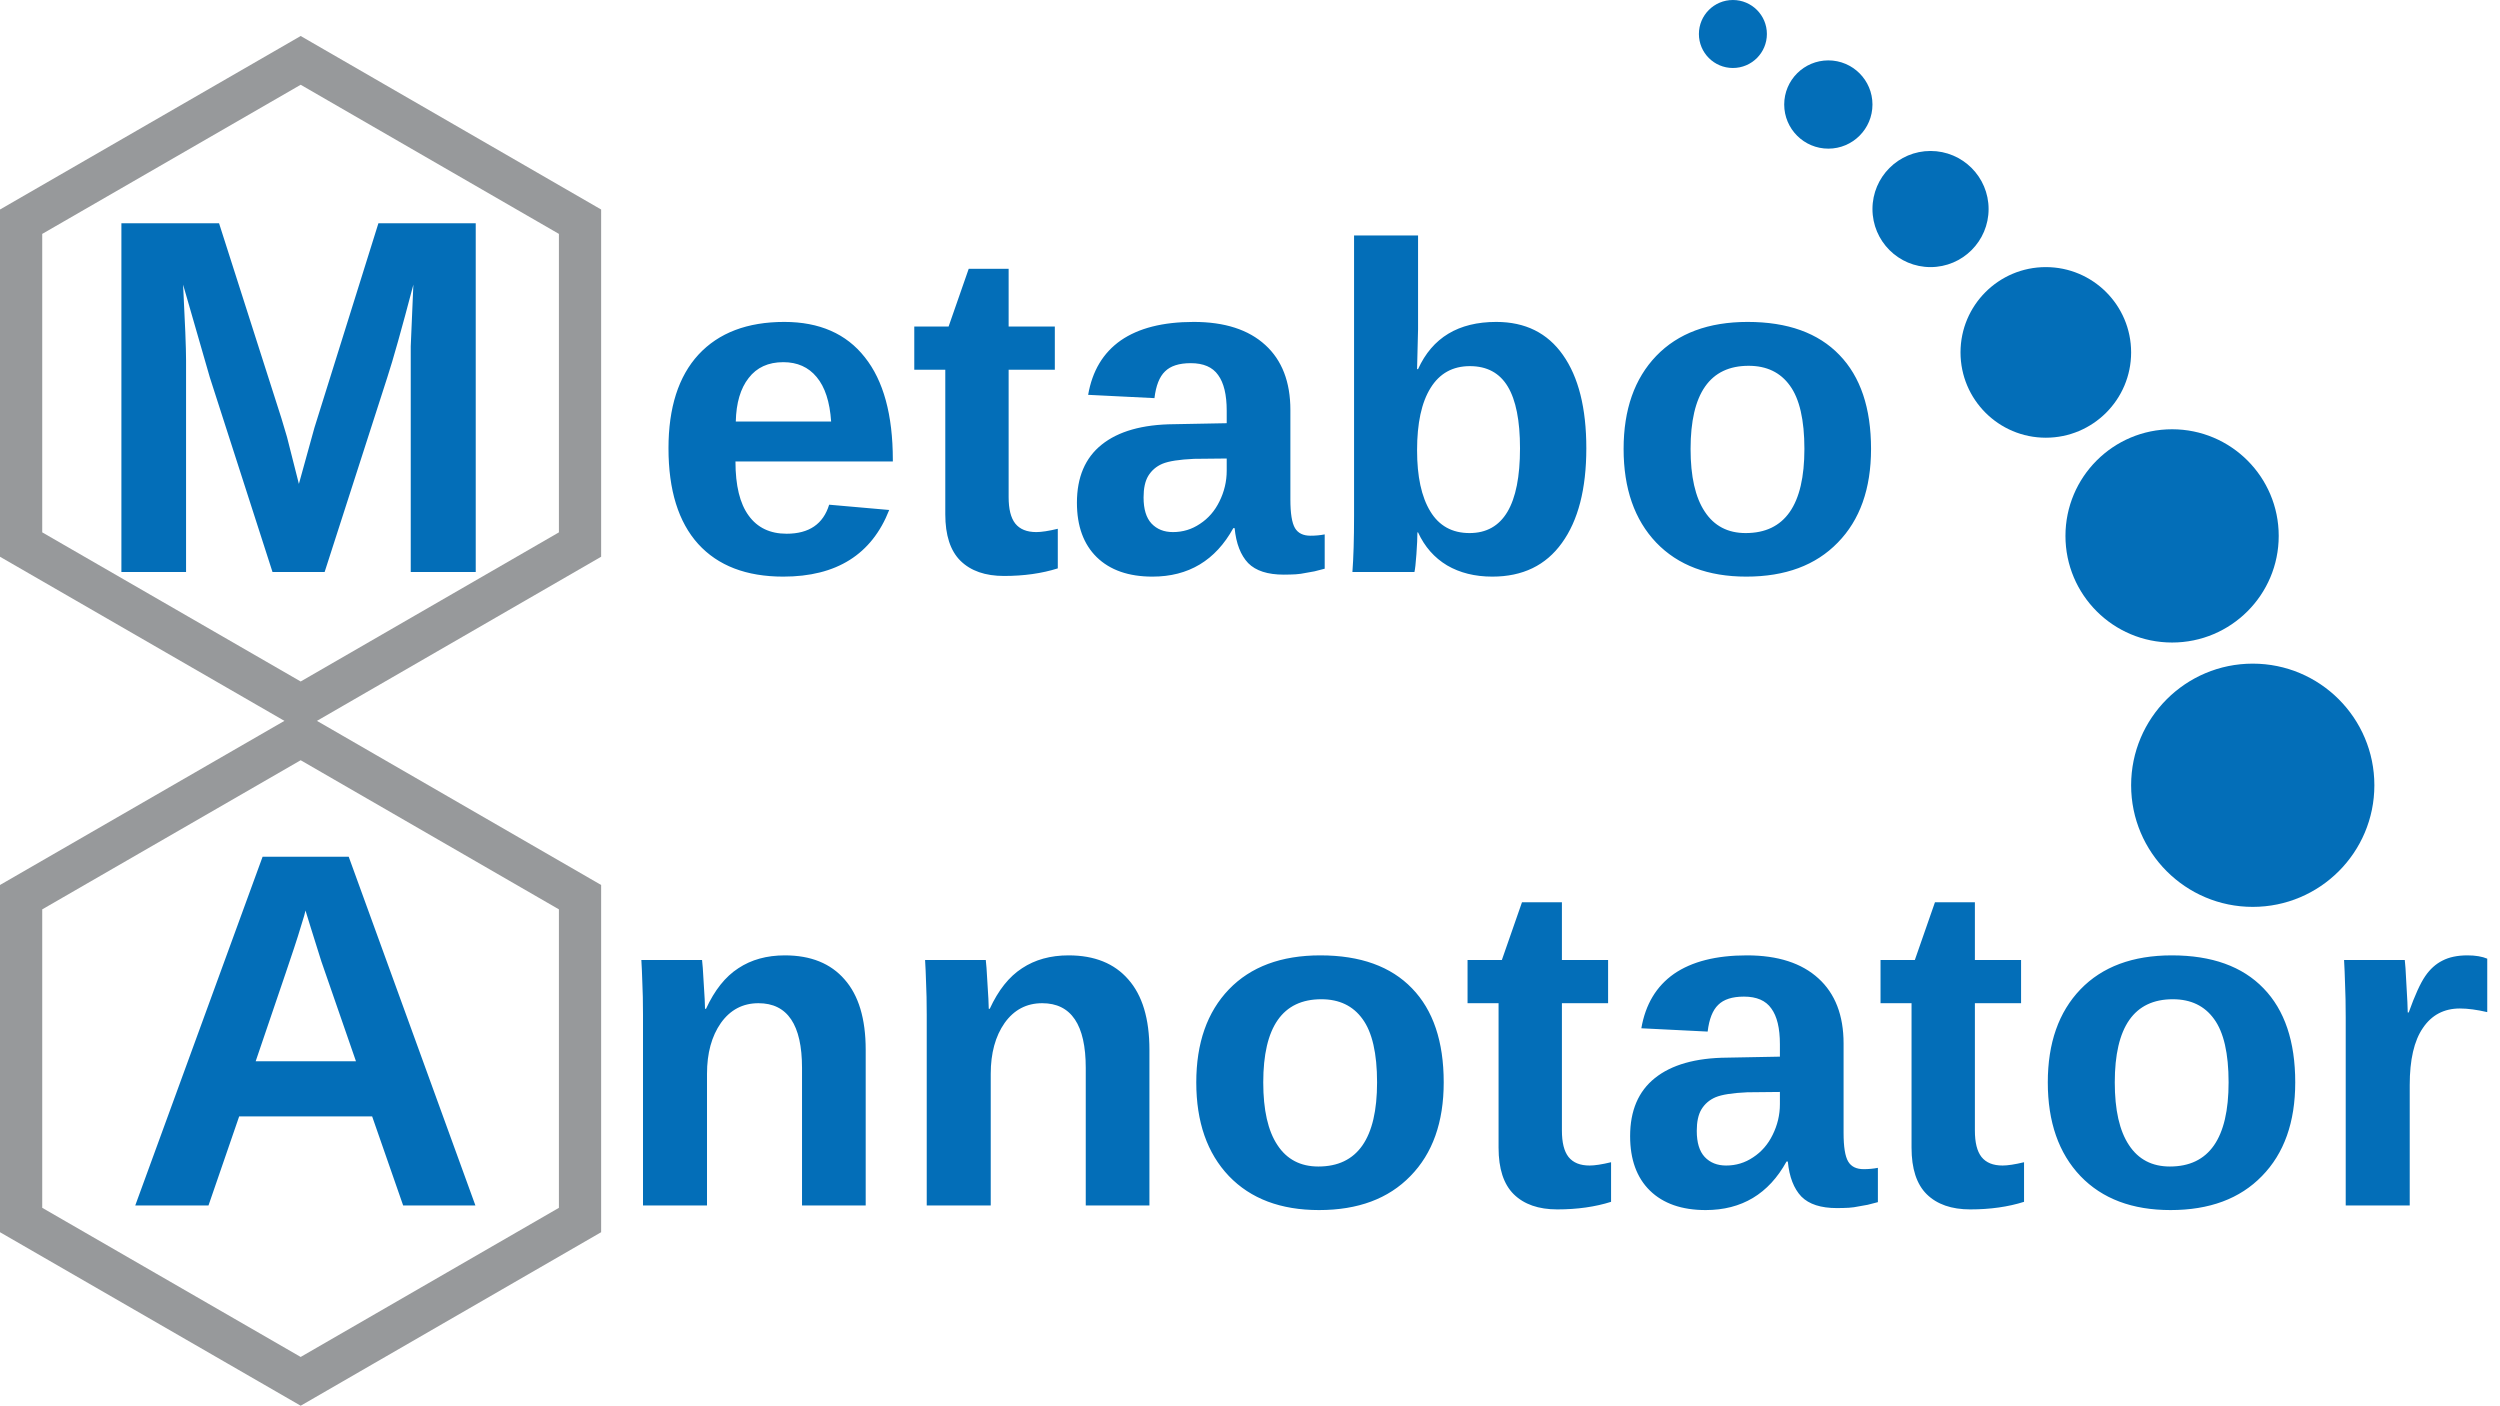
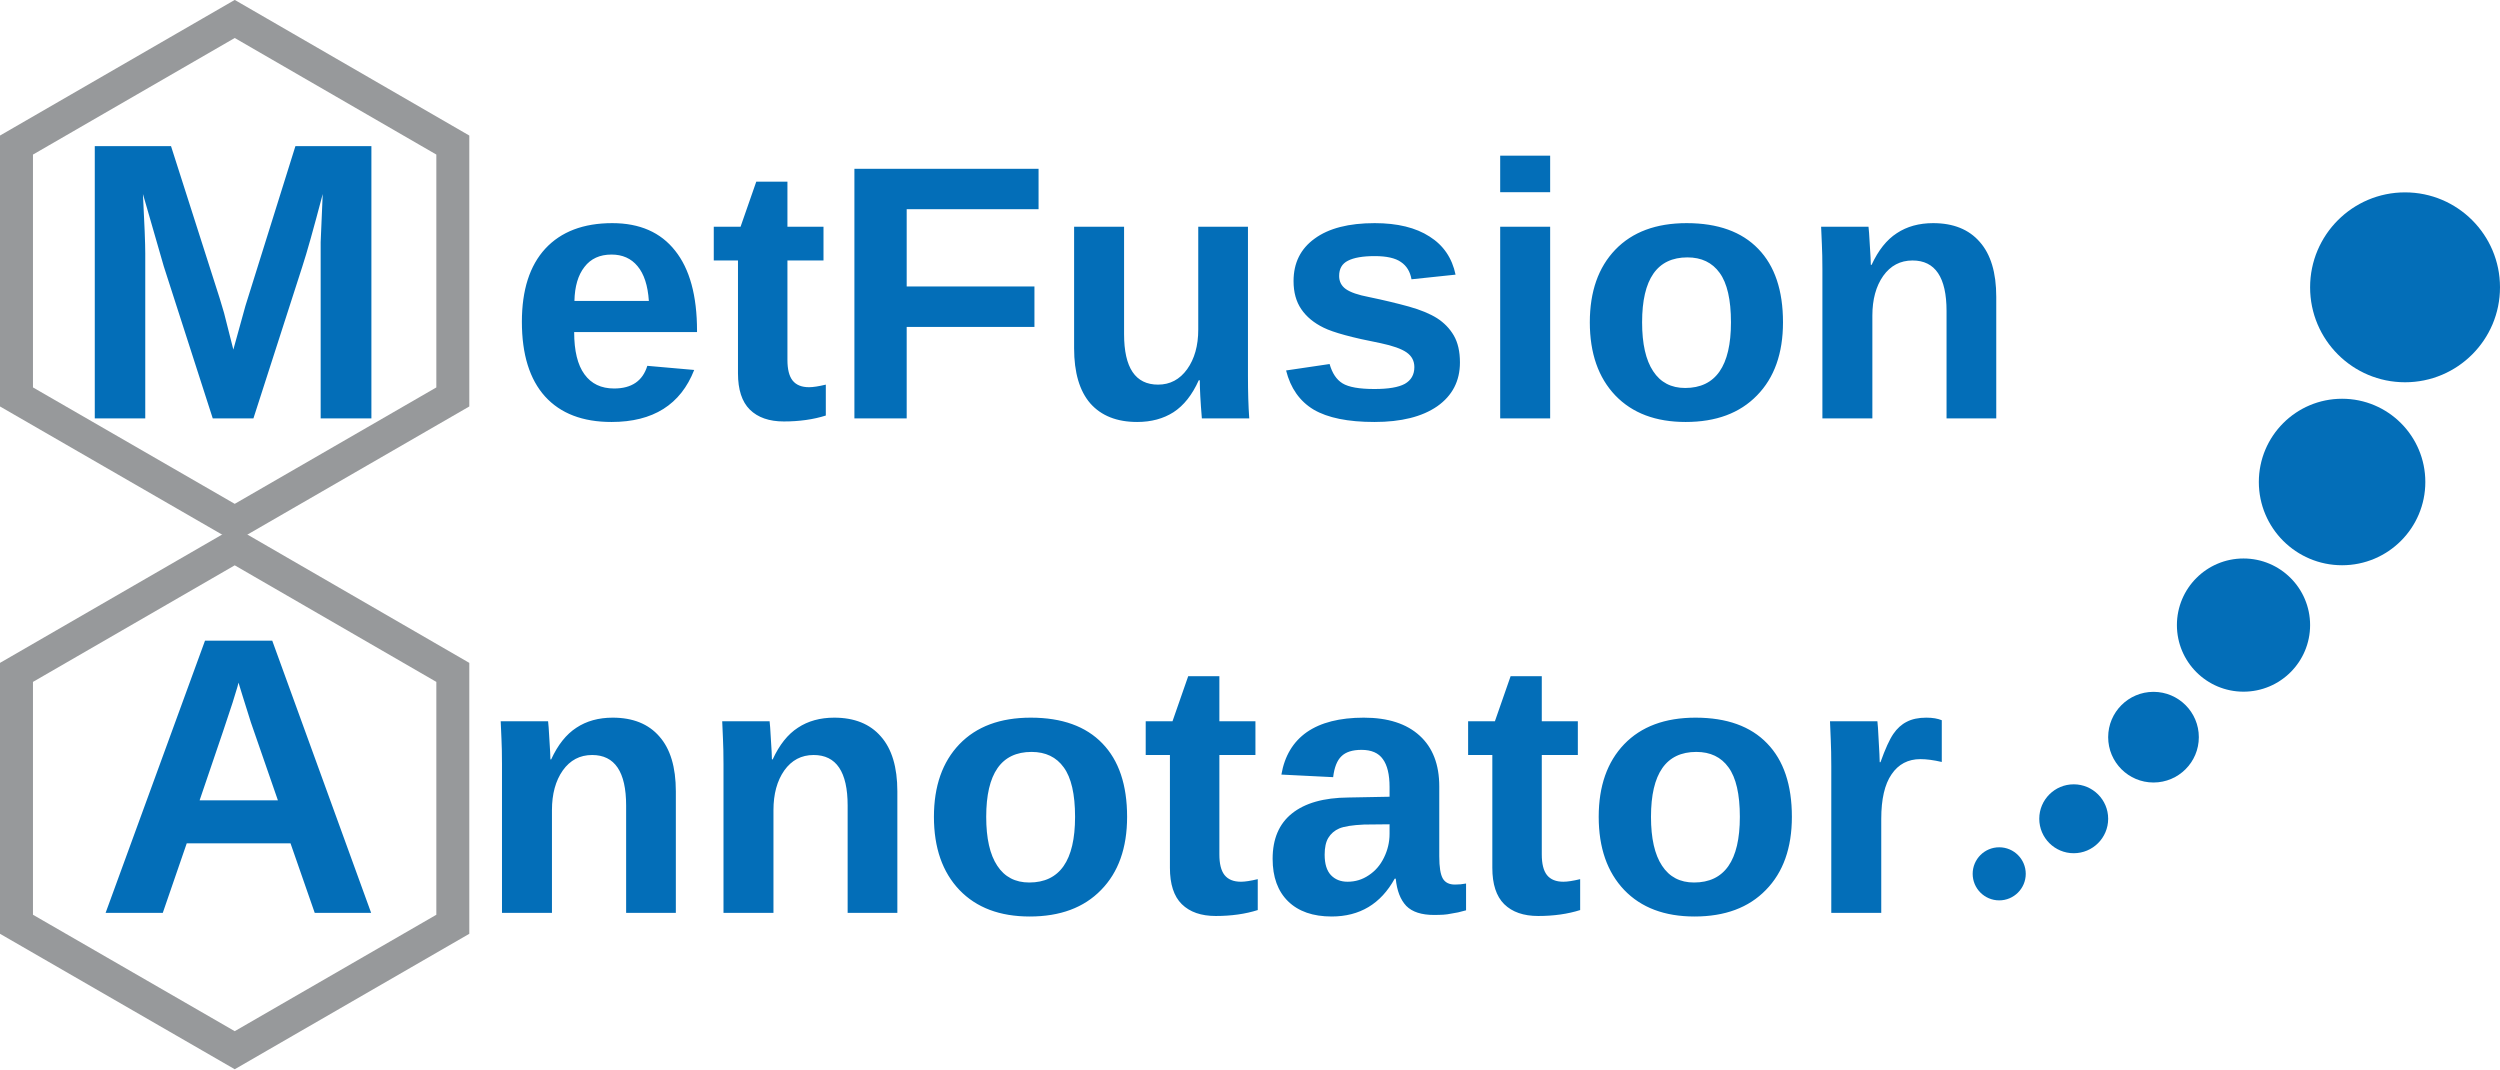
- <svg xmlns="http://www.w3.org/2000/svg" id="_图层_2" data-name="图层 2" viewBox="0 0 118.4 66.57">
+ <svg xmlns="http://www.w3.org/2000/svg" id="_图层_2" data-name="图层 2" viewBox="0 0 151.66 64.87">
  <defs>
    <style>
      .cls-1, .cls-2 {
        fill: #036eb8;
      }

      .cls-3 {
        font-size: 2px;
      }

      .cls-2 {
        font-family: Arial-BoldMT, Arial;
        font-weight: 700;
      }

      .cls-4 {
        letter-spacing: -.04em;
      }

      .cls-4, .cls-5 {
        font-size: 24px;
      }

      .cls-6 {
        fill: none;
        stroke: #97999b;
        stroke-miterlimit: 10;
        stroke-width: 2px;
      }

      .cls-7 {
        font-size: 22px;
      }
    </style>
  </defs>
  <g id="_图层_1-2" data-name="图层 1">
+     <polygon class="cls-6" points="27.47 24.08 14.24 31.72 1 24.08 1 8.8 14.24 1.15 27.47 8.8 27.47 24.08" />
+     <polygon class="cls-6" points="27.47 56.07 14.24 63.71 1 56.07 1 40.79 14.24 33.14 27.47 40.79 27.47 56.07" />
+     <text class="cls-2" transform="translate(4.14 25.38)">
+       <tspan class="cls-5" x="0" y="0">M </tspan>
+       <tspan class="cls-7" x="26.66" y="0">etFusion </tspan>
+       <tspan class="cls-3" x="0" y="30" xml:space="preserve">   </tspan>
+       <tspan class="cls-4" x="1.67" y="30">A</tspan>
+       <tspan class="cls-5" x="18.11" y="30"> </tspan>
+       <tspan class="cls-7" x="24.78" y="30">nnotator</tspan>
+     </text>
    <g>
-       <polygon class="cls-6" points="27.47 25.79 14.24 33.43 1 25.79 1 10.5 14.24 2.86 27.47 10.5 27.47 25.79" />
-       <polygon class="cls-6" points="27.47 57.78 14.24 65.42 1 57.78 1 42.49 14.24 34.85 27.47 42.49 27.47 57.78" />
-       <text class="cls-2" transform="translate(4.14 27.09)">
-         <tspan class="cls-5" x="0" y="0">M </tspan>
-         <tspan class="cls-7" x="26.66" y="0">etabo </tspan>
-         <tspan class="cls-3" x="0" y="30" xml:space="preserve">   </tspan>
-         <tspan class="cls-4" x="1.67" y="30">A</tspan>
-         <tspan class="cls-5" x="18.11" y="30"> </tspan>
-         <tspan class="cls-7" x="24.78" y="30">nnotator</tspan>
-       </text>
-       <circle class="cls-1" cx="86.59" cy="4.95" r="2.09" />
-       <circle class="cls-1" cx="82.07" cy="1.61" r="1.61" />
-       <circle class="cls-1" cx="91.43" cy="9.9" r="2.75" />
-       <circle class="cls-1" cx="96.89" cy="16.69" r="4.04" />
-       <circle class="cls-1" cx="102.87" cy="25.38" r="5.05" />
-       <circle class="cls-1" cx="106.69" cy="37.19" r="5.76" />
+       <circle class="cls-1" cx="125.8" cy="49.67" r="2.09" />
+       <circle class="cls-1" cx="121.28" cy="53.01" r="1.61" />
+       <circle class="cls-1" cx="130.64" cy="44.72" r="2.75" />
+       <circle class="cls-1" cx="136.1" cy="37.92" r="4.04" />
+       <circle class="cls-1" cx="142.08" cy="29.24" r="5.05" />
+       <circle class="cls-1" cx="145.9" cy="17.43" r="5.76" />
    </g>
  </g>
</svg>
